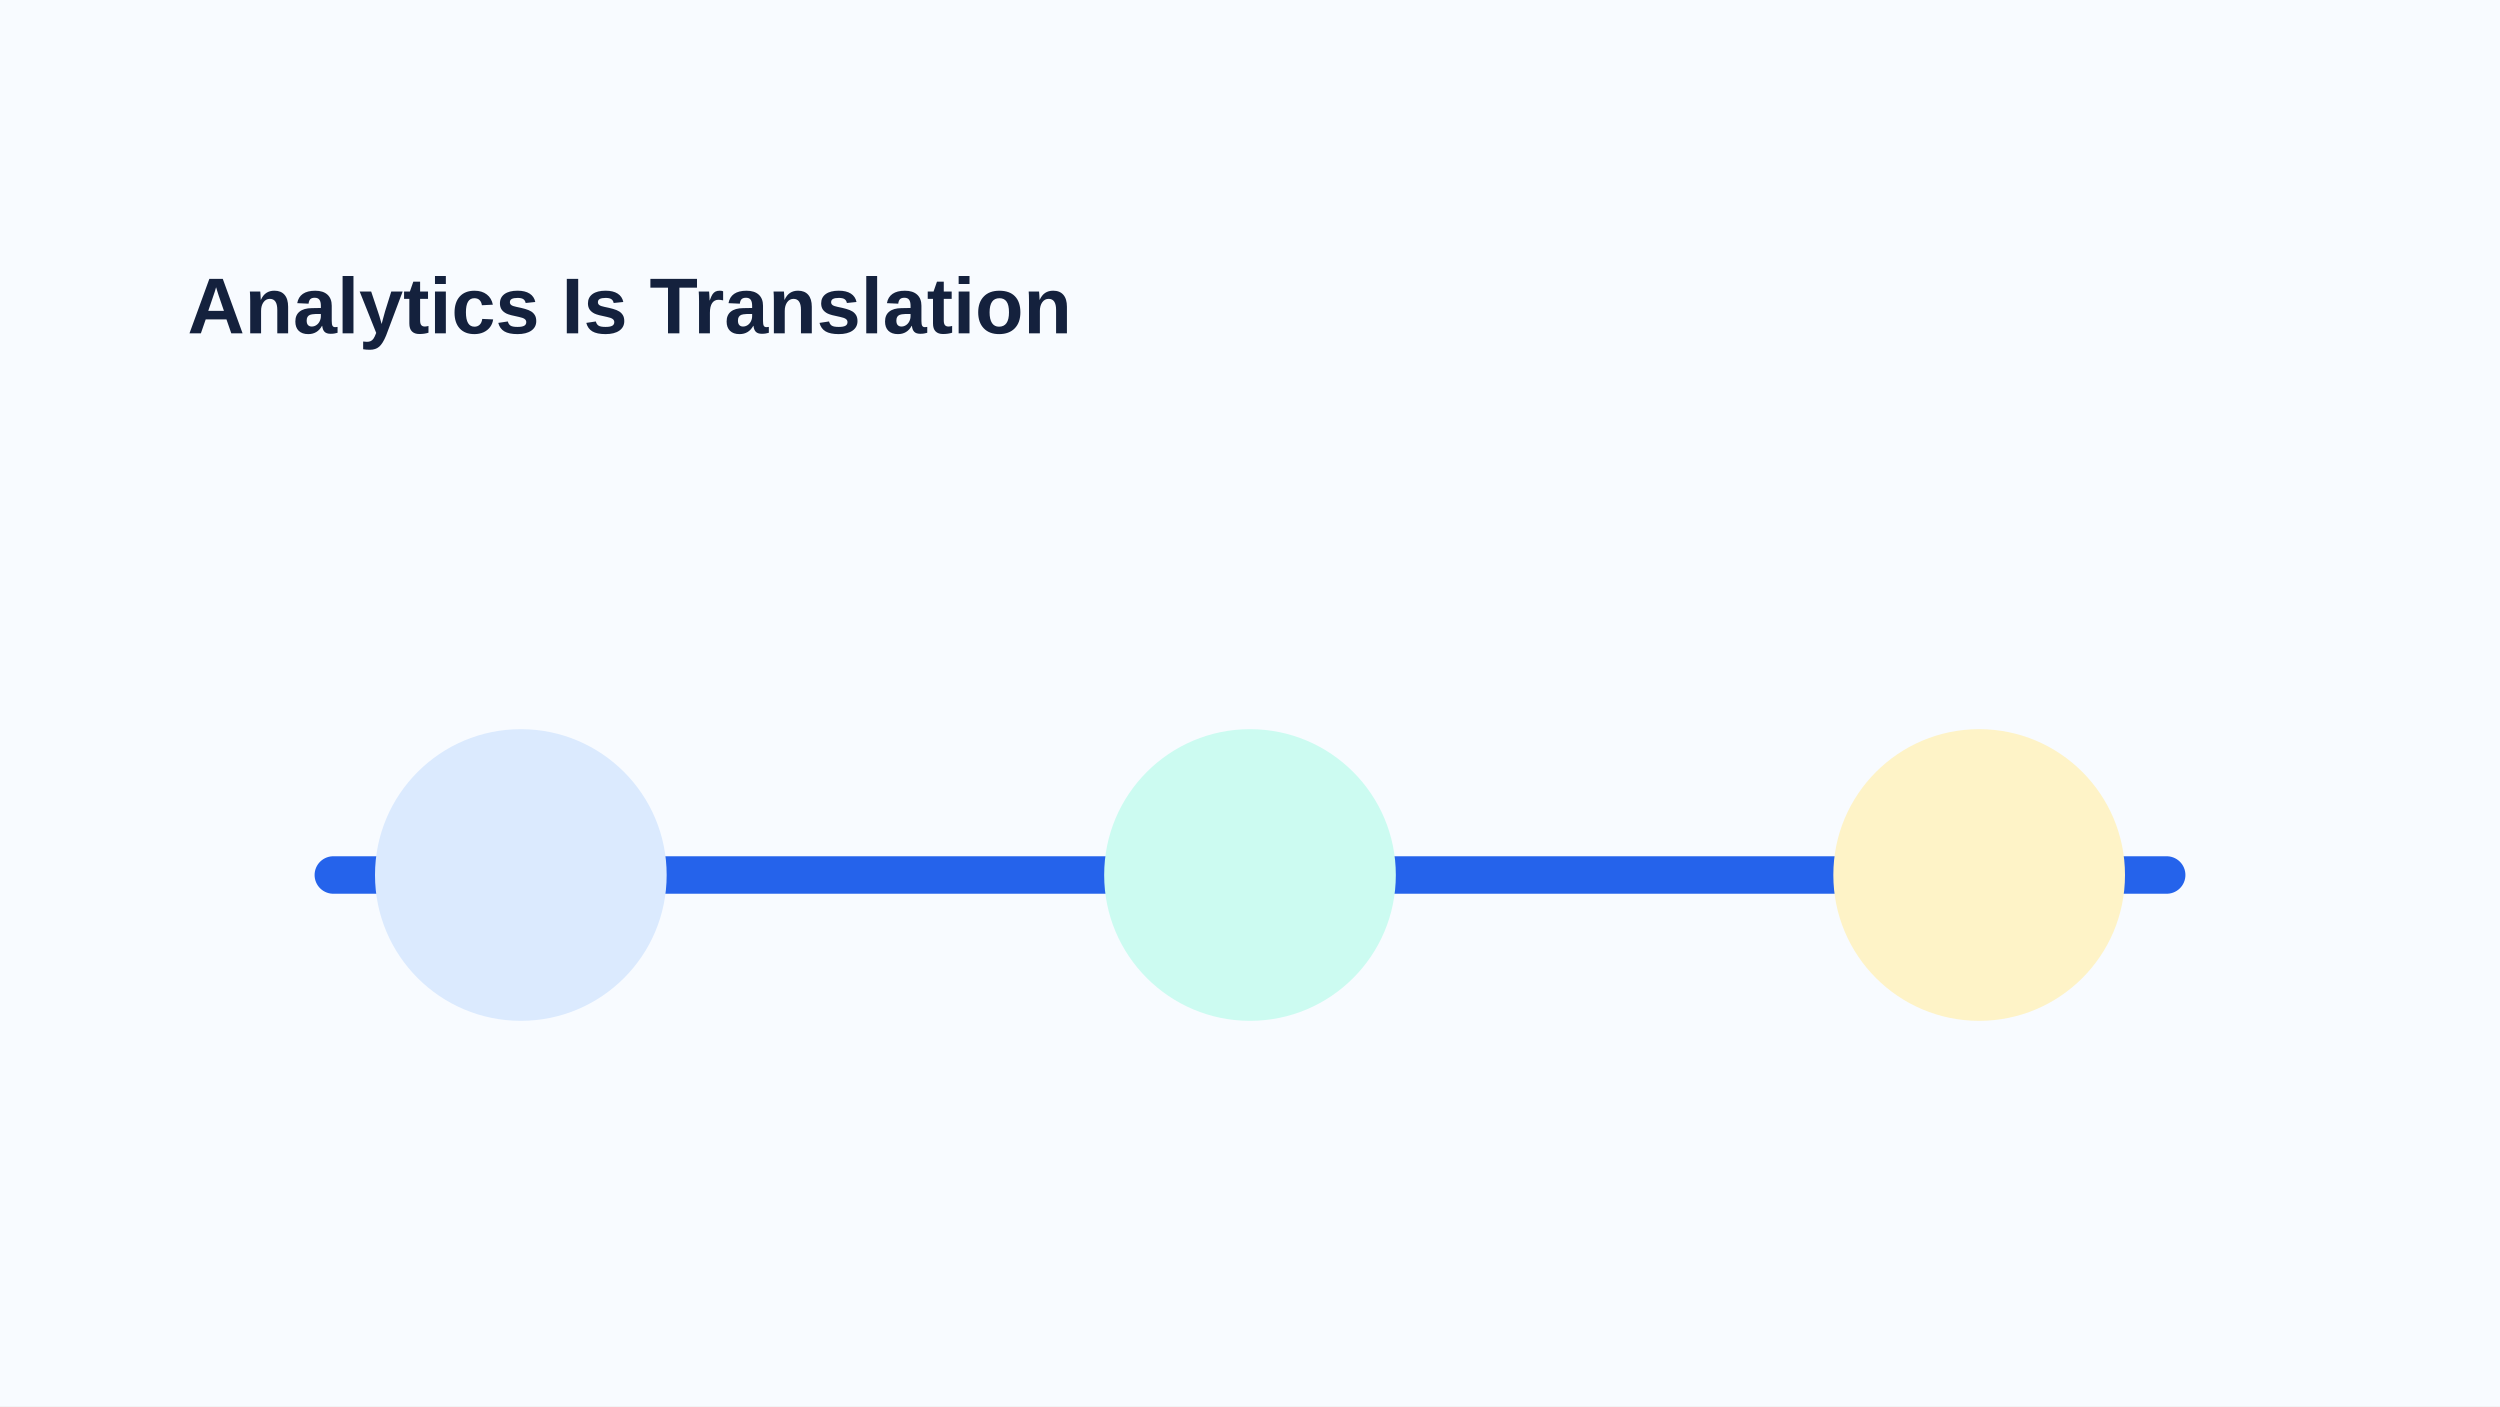
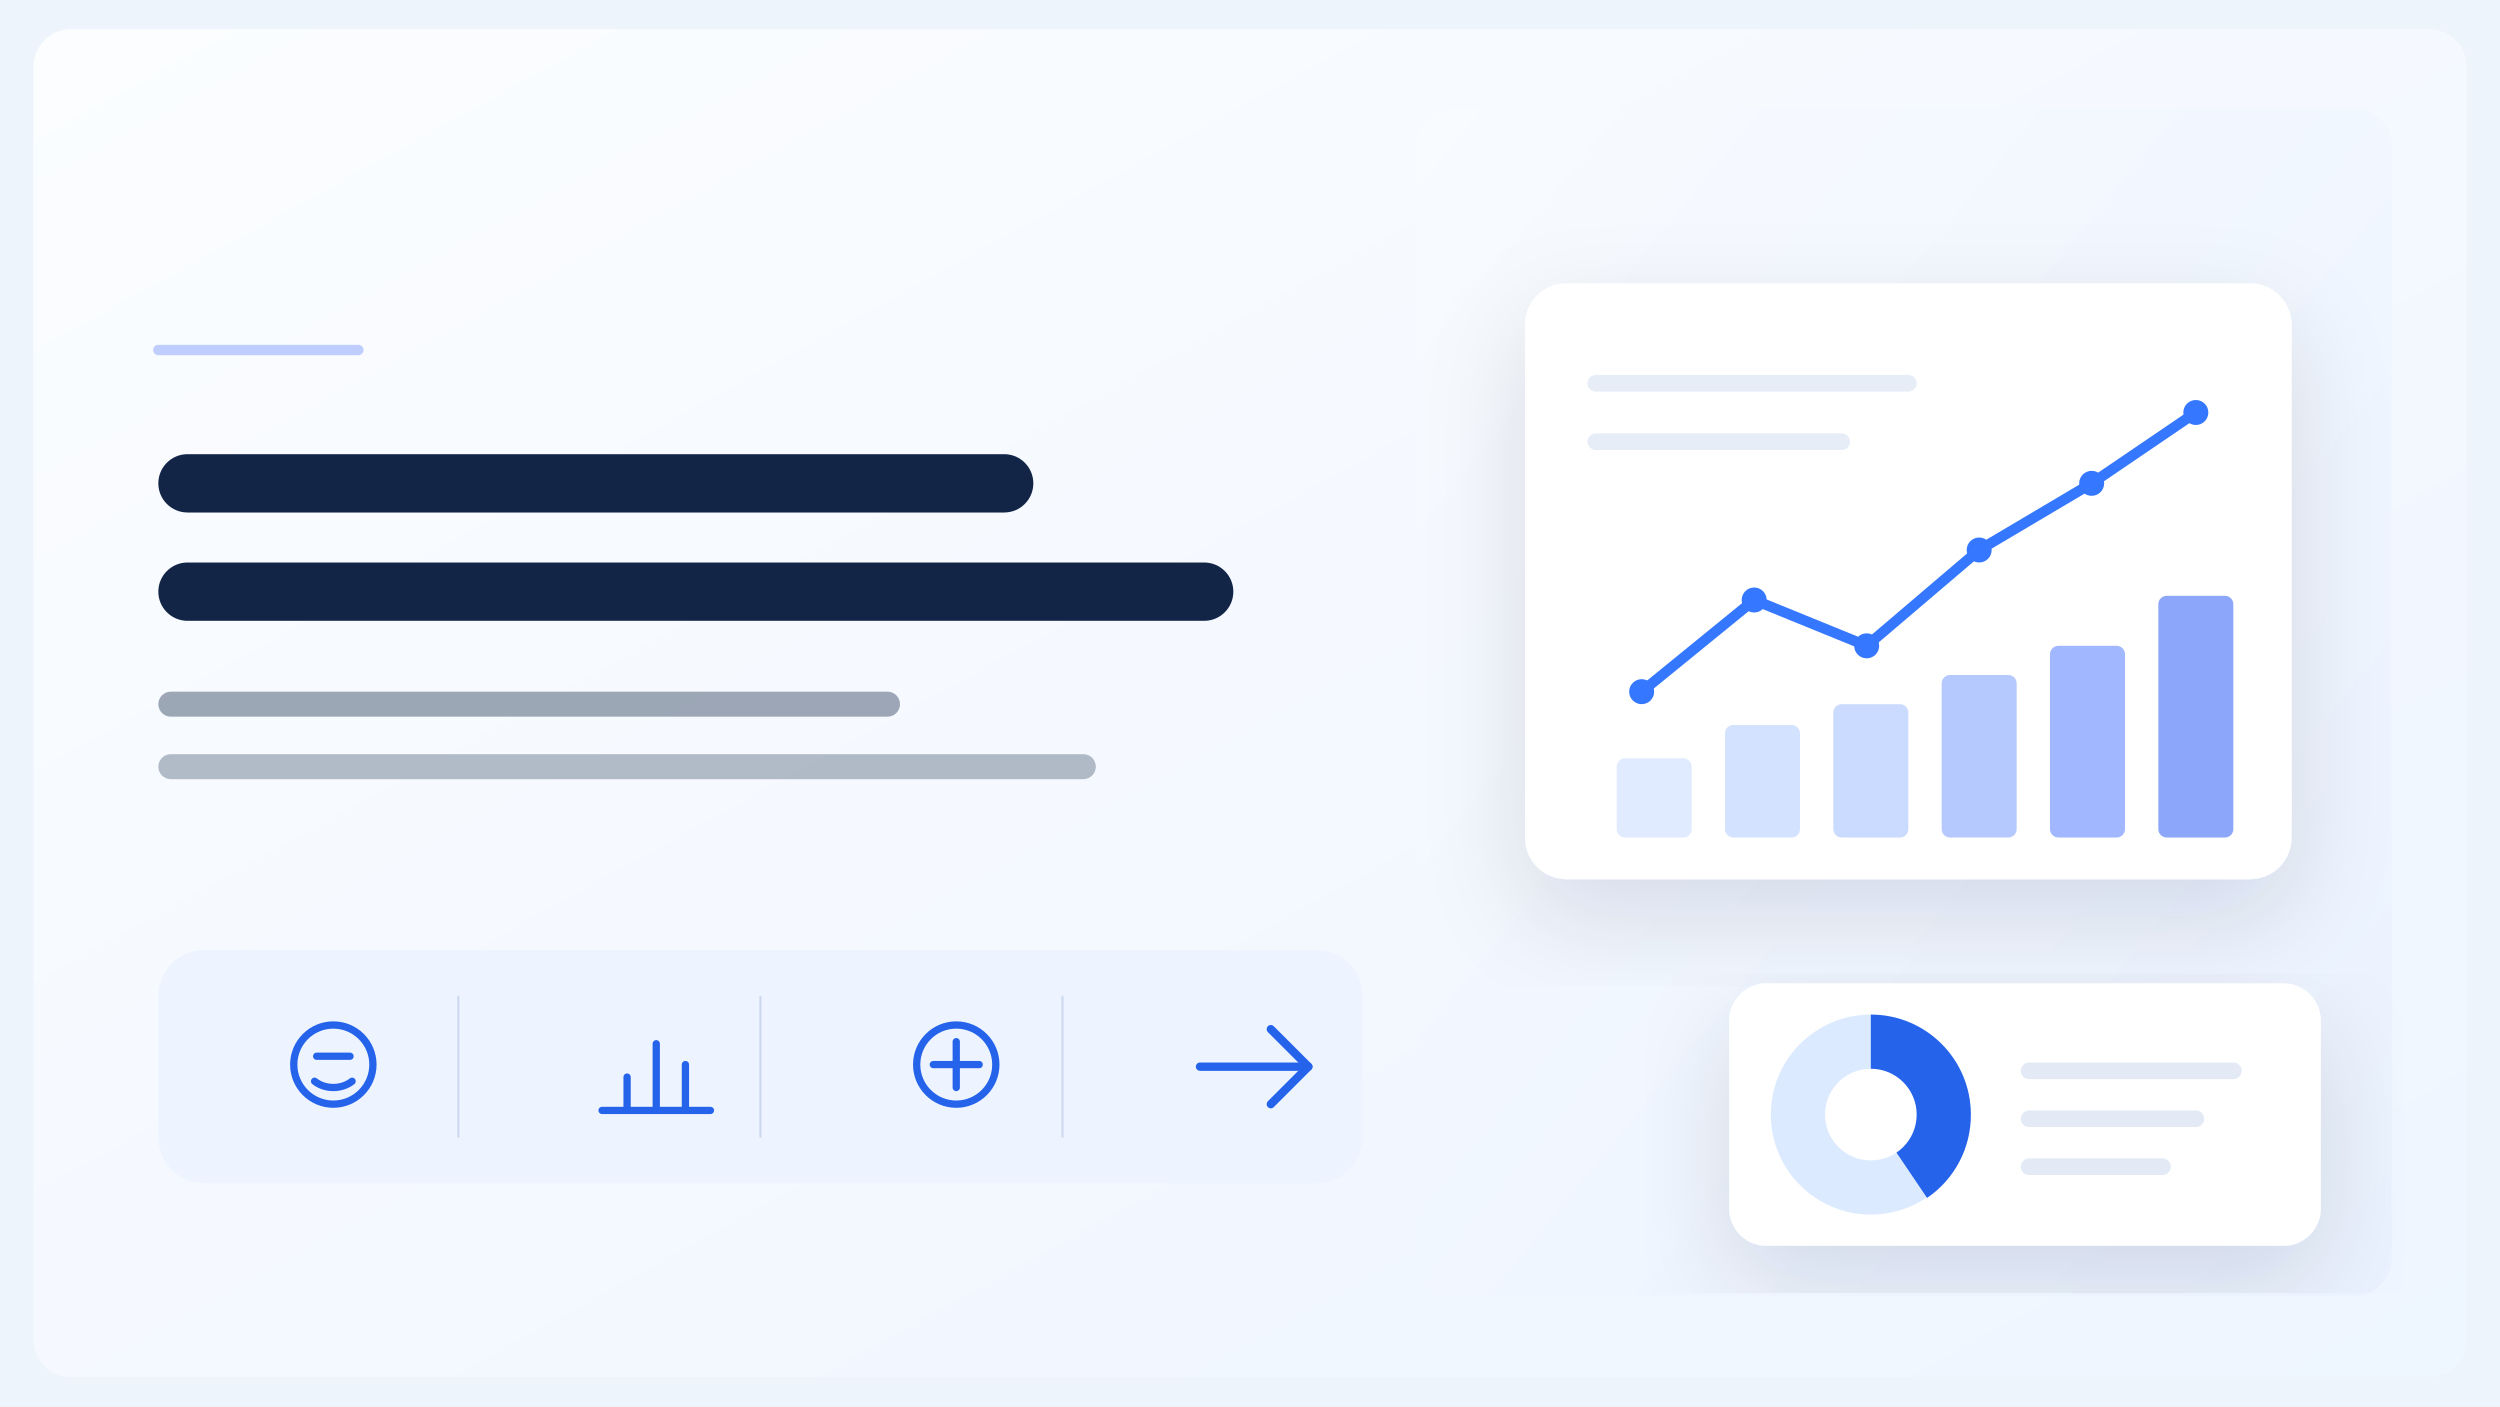
- <svg xmlns="http://www.w3.org/2000/svg" viewBox="0 0 1200 675">
-   <rect width="1200" height="675" fill="#f8fbff" />
-   <text x="90" y="160" font-family="Arial, Helvetica, sans-serif" font-size="38" font-weight="700" fill="#14213d">Analytics Is Translation</text>
-   <path d="M160 420h880" stroke="#2563eb" stroke-width="18" stroke-linecap="round" />
-   <circle cx="250" cy="420" r="70" fill="#dbeafe" />
-   <circle cx="600" cy="420" r="70" fill="#ccfbf1" />
-   <circle cx="950" cy="420" r="70" fill="#fef3c7" />
+ <svg xmlns="http://www.w3.org/2000/svg" viewBox="0 0 1200 675" role="img" aria-label="Abstract analytics translation portfolio banner">
+   <defs>
+     <linearGradient id="pageBg" x1="0" y1="0" x2="1" y2="1">
+       <stop offset="0" stop-color="#fbfdff" />
+       <stop offset="0.55" stop-color="#f4f8ff" />
+       <stop offset="1" stop-color="#eef6ff" />
+     </linearGradient>
+     <linearGradient id="panelBg" x1="0" y1="0" x2="1" y2="1">
+       <stop offset="0" stop-color="#f8fbff" />
+       <stop offset="1" stop-color="#eaf2ff" />
+     </linearGradient>
+     <linearGradient id="blueFade" x1="0" y1="0" x2="0" y2="1">
+       <stop offset="0" stop-color="#2563eb" />
+       <stop offset="1" stop-color="#dbeafe" />
+     </linearGradient>
+     <filter id="cardShadow" x="-14%" y="-18%" width="128%" height="136%">
+       <feDropShadow dx="0" dy="18" stdDeviation="24" flood-color="#0f172a" flood-opacity="0.12" />
+     </filter>
+   </defs>
+   <rect width="1200" height="675" fill="#edf4fb" />
+   <rect x="16" y="14" width="1168" height="647" rx="18" fill="url(#pageBg)" />
+   <g transform="translate(76 94)">
+     <path d="M0 74H96" stroke="#bfceff" stroke-width="5" stroke-linecap="round" />
+     <rect x="0" y="124" width="420" height="28" rx="14" fill="#071a3d" opacity="0.95" />
+     <rect x="0" y="176" width="516" height="28" rx="14" fill="#071a3d" opacity="0.95" />
+     <rect x="0" y="238" width="356" height="12" rx="6" fill="#52627a" opacity="0.55" />
+     <rect x="0" y="268" width="450" height="12" rx="6" fill="#52627a" opacity="0.42" />
+     <g transform="translate(0 362)">
+       <rect x="0" y="0" width="578" height="112" rx="22" fill="#edf4ff" />
+       <g transform="translate(60 31)" fill="none" stroke="#2563eb" stroke-width="3.5" stroke-linecap="round" stroke-linejoin="round">
+         <circle cx="24" cy="24" r="19" />
+         <path d="M16 20H32" />
+         <path d="M15 32C20 36 28 36 33 32" />
+       </g>
+       <path d="M144 22V90" stroke="#cbd8ee" />
+       <g transform="translate(213 35)" fill="none" stroke="#2563eb" stroke-width="3.5" stroke-linecap="round" stroke-linejoin="round">
+         <path d="M0 42H52" />
+         <path d="M12 42V26" />
+         <path d="M26 42V10" />
+         <path d="M40 42V20" />
+       </g>
+       <path d="M289 22V90" stroke="#cbd8ee" />
+       <g transform="translate(359 31)" fill="none" stroke="#2563eb" stroke-width="3.5" stroke-linecap="round" stroke-linejoin="round">
+         <circle cx="24" cy="24" r="19" />
+         <path d="M24 13V35" />
+         <path d="M13 24H35" />
+       </g>
+       <path d="M434 22V90" stroke="#cbd8ee" />
+       <g transform="translate(500 38)" fill="none" stroke="#2563eb" stroke-width="4" stroke-linecap="round" stroke-linejoin="round">
+         <path d="M0 18H52" />
+         <path d="M34 0L52 18L34 36" />
+       </g>
+     </g>
+   </g>
+   <g transform="translate(680 52)">
+     <rect x="0" y="0" width="468" height="570" rx="18" fill="url(#panelBg)" />
+     <g transform="translate(52 84)" filter="url(#cardShadow)">
+       <rect x="0" y="0" width="368" height="286" rx="20" fill="#ffffff" />
+       <path d="M34 48H184M34 76H152" stroke="#e7edf7" stroke-width="8" stroke-linecap="round" />
+       <path d="M56 196L110 152L164 174L218 128L272 96L322 62" fill="none" stroke="#3678ff" stroke-width="5" stroke-linecap="round" stroke-linejoin="round" />
+       <g fill="#3678ff">
+         <circle cx="56" cy="196" r="6" />
+         <circle cx="110" cy="152" r="6" />
+         <circle cx="164" cy="174" r="6" />
+         <circle cx="218" cy="128" r="6" />
+         <circle cx="272" cy="96" r="6" />
+         <circle cx="322" cy="62" r="6" />
+       </g>
+       <g opacity="0.65">
+         <rect x="44" y="228" width="36" height="38" rx="4" fill="#cfe0ff" />
+         <rect x="96" y="212" width="36" height="54" rx="4" fill="#bcd3ff" />
+         <rect x="148" y="202" width="36" height="64" rx="4" fill="#adc7ff" />
+         <rect x="200" y="188" width="36" height="78" rx="4" fill="#8facff" />
+         <rect x="252" y="174" width="36" height="92" rx="4" fill="#6f91ff" />
+         <rect x="304" y="150" width="36" height="116" rx="4" fill="#4e78f6" />
+       </g>
+     </g>
+     <g transform="translate(150 420)" filter="url(#cardShadow)">
+       <rect x="0" y="0" width="284" height="126" rx="18" fill="#ffffff" />
+       <circle cx="68" cy="63" r="48" fill="#dbeafe" />
+       <path d="M68 15A48 48 0 0 1 116 63A48 48 0 0 1 95 103L68 63Z" fill="#2563eb" />
+       <circle cx="68" cy="63" r="22" fill="#ffffff" />
+       <path d="M144 42H242M144 65H224M144 88H208" stroke="#e3eaf5" stroke-width="8" stroke-linecap="round" />
+     </g>
+   </g>
</svg>
